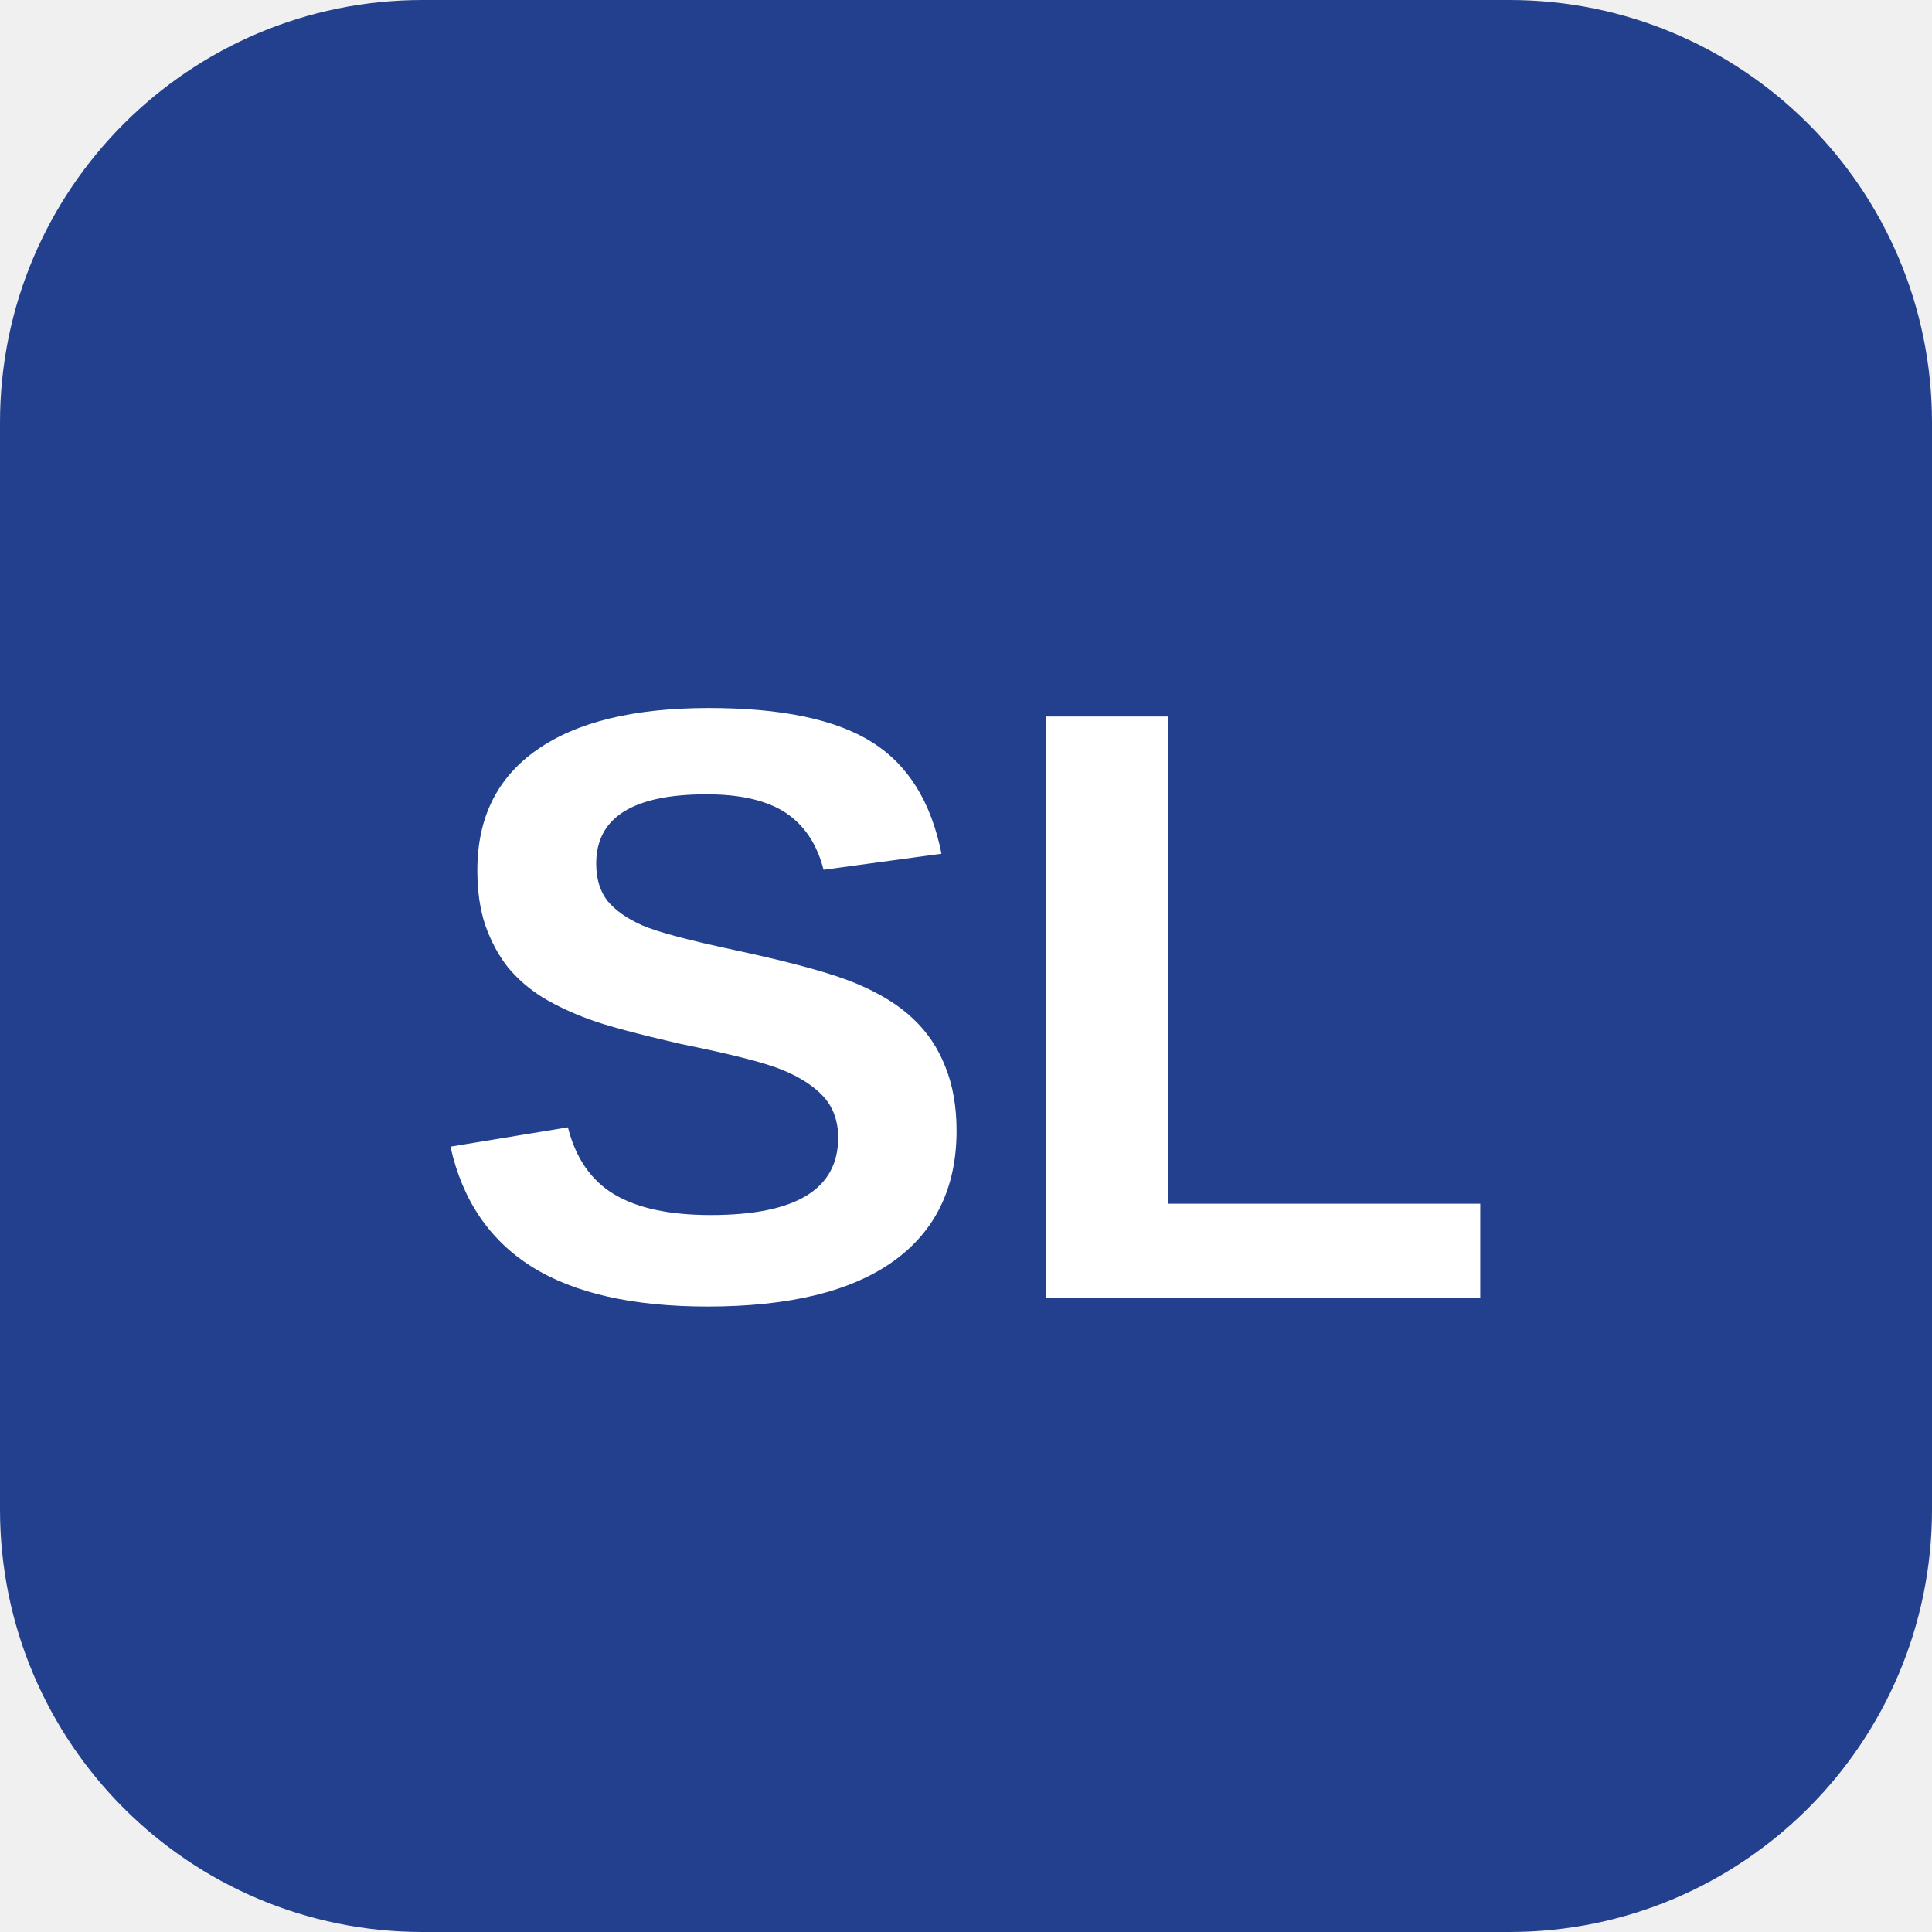
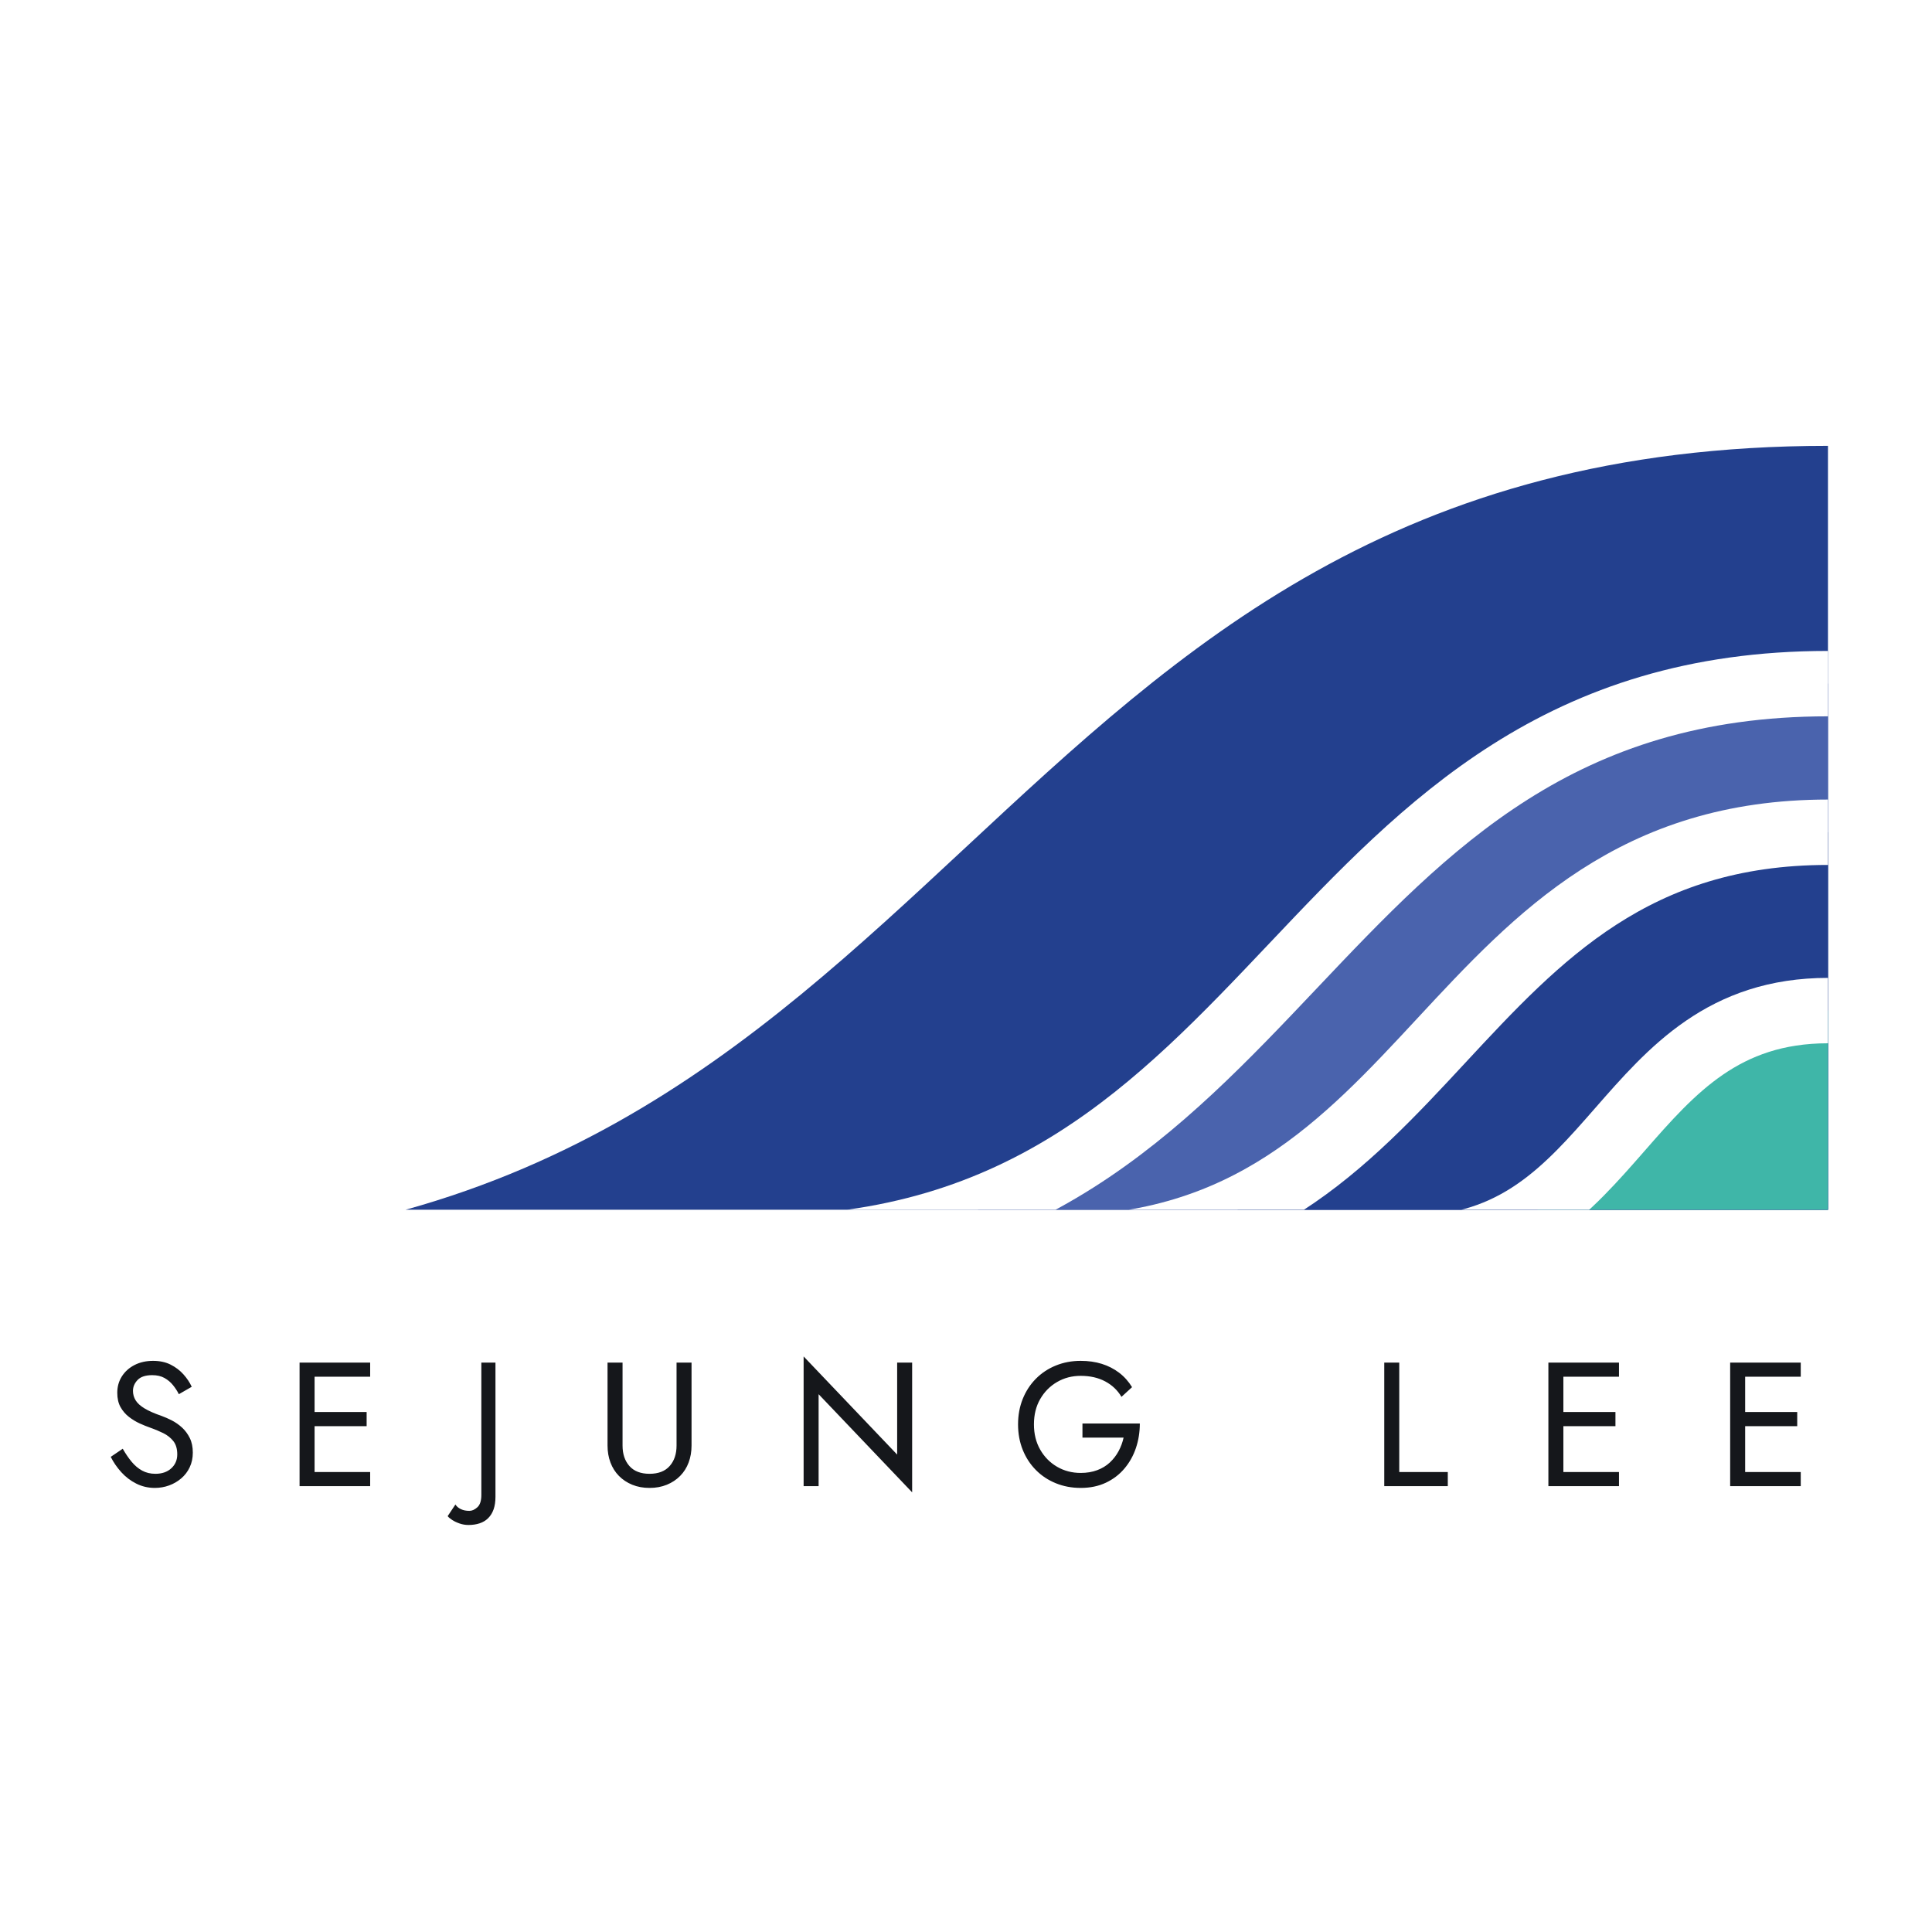
- <svg xmlns="http://www.w3.org/2000/svg" viewBox="0 0 64 64">
-   <rect width="64" height="64" rx="14" fill="#23408e" />
-   <text x="32" y="43" text-anchor="middle" font-family="Arial, Helvetica, sans-serif" font-weight="700" font-size="28" fill="#fff">SL</text>
+ <svg xmlns="http://www.w3.org/2000/svg" viewBox="0.4 -22 104 104">
+   <rect x="0.4" y="-22" width="104" height="104" fill="#ffffff" />
+   <clipPath id="cut">
+     <rect x="0" y="0" width="64" height="30.7" />
+   </clipPath>
+   <g transform="translate(1.2 -6) scale(1.6)">
+     <g clip-path="url(#cut)">
+       <path d="M3 32C32 32 32 5 61 5V32Z" fill="#23408e" />
+       <path d="M25 32C43 32 43 13 61 13V32Z" fill="#4a63ad" />
+       <path d="M0 32H25C43 32 43 13 61 13" fill="none" stroke="#ffffff" stroke-width="2.2" />
+       <path d="M35 32C48 32 48 18 61 18V32Z" fill="#23408e" />
+       <path d="M0 32H35C48 32 48 18 61 18" fill="none" stroke="#ffffff" stroke-width="2.2" />
+       <path d="M47 32C54 32 54 24 61 24V32Z" fill="#3fb6a8" />
+       <path d="M0 32H47C54 32 54 24 61 24" fill="none" stroke="#ffffff" stroke-width="2.2" />
+     </g>
+   </g>
+   <path d="M7.007 55.986 6.361 56.423Q6.58 56.86 6.926 57.245Q7.273 57.63 7.734 57.862Q8.194 58.095 8.736 58.095Q9.135 58.095 9.501 57.962Q9.867 57.829 10.156 57.582Q10.446 57.335 10.612 56.983Q10.779 56.632 10.779 56.195Q10.779 55.739 10.617 55.411Q10.456 55.084 10.204 54.851Q9.952 54.618 9.657 54.466Q9.363 54.314 9.097 54.219Q8.518 54.02 8.18 53.815Q7.843 53.611 7.7 53.378Q7.558 53.145 7.558 52.87Q7.558 52.547 7.805 52.286Q8.052 52.025 8.594 52.025Q8.983 52.025 9.254 52.177Q9.524 52.328 9.715 52.566Q9.905 52.803 10.028 53.05L10.721 52.651Q10.56 52.3 10.275 51.982Q9.99 51.663 9.586 51.459Q9.183 51.255 8.641 51.255Q8.081 51.255 7.644 51.478Q7.207 51.702 6.96 52.091Q6.713 52.48 6.713 52.974Q6.713 53.431 6.888 53.744Q7.064 54.057 7.34 54.271Q7.615 54.485 7.919 54.623Q8.223 54.761 8.47 54.846Q8.85 54.979 9.187 55.145Q9.524 55.312 9.733 55.578Q9.942 55.843 9.942 56.29Q9.942 56.746 9.619 57.041Q9.296 57.335 8.764 57.335Q8.366 57.335 8.052 57.164Q7.739 56.993 7.487 56.689Q7.235 56.385 7.007 55.986Z M16.973 58.0H20.326V57.24H16.973ZM16.973 52.11H20.326V51.35H16.973ZM16.973 54.77H20.136V54.01H16.973ZM16.526 51.35V58.0H17.334V51.35Z M24.915 58.988 24.497 59.615Q24.573 59.71 24.739 59.819Q24.905 59.928 25.138 60.009Q25.371 60.09 25.618 60.09Q25.95 60.09 26.221 60Q26.492 59.91 26.682 59.719Q26.872 59.529 26.972 59.245Q27.071 58.959 27.071 58.57V51.35H26.311V58.475Q26.311 58.941 26.098 59.135Q25.884 59.33 25.665 59.33Q25.409 59.33 25.214 59.24Q25.019 59.15 24.915 58.988Z M33.104 51.35V55.815Q33.104 56.309 33.261 56.727Q33.418 57.145 33.717 57.449Q34.016 57.753 34.434 57.924Q34.852 58.095 35.365 58.095Q35.878 58.095 36.296 57.924Q36.714 57.753 37.013 57.449Q37.313 57.145 37.469 56.727Q37.626 56.309 37.626 55.815V51.35H36.819V55.815Q36.819 56.499 36.448 56.917Q36.078 57.335 35.365 57.335Q34.653 57.335 34.282 56.917Q33.912 56.499 33.912 55.815V51.35Z M48.694 51.35V56.3L43.659 51.017V58.0H44.466V53.05L49.501 58.333V51.35Z M58.669 55.388H60.883Q60.797 55.777 60.612 56.119Q60.427 56.461 60.142 56.727Q59.857 56.993 59.462 57.14Q59.068 57.288 58.574 57.288Q57.871 57.288 57.301 56.955Q56.731 56.623 56.394 56.034Q56.057 55.444 56.057 54.675Q56.057 53.896 56.394 53.312Q56.731 52.727 57.301 52.395Q57.871 52.062 58.574 52.062Q59.334 52.062 59.895 52.362Q60.455 52.661 60.769 53.193L61.339 52.671Q61.054 52.205 60.64 51.892Q60.227 51.578 59.709 51.416Q59.192 51.255 58.574 51.255Q57.852 51.255 57.235 51.507Q56.617 51.758 56.161 52.219Q55.705 52.68 55.453 53.307Q55.202 53.934 55.202 54.675Q55.202 55.416 55.453 56.043Q55.705 56.67 56.161 57.131Q56.617 57.592 57.235 57.843Q57.852 58.095 58.574 58.095Q59.334 58.095 59.928 57.815Q60.522 57.535 60.93 57.05Q61.339 56.566 61.548 55.943Q61.757 55.321 61.757 54.627H58.669Z M74.915 51.35V58.0H78.335V57.24H75.722V51.35Z M84.196 58.0H87.55V57.24H84.196ZM84.196 52.11H87.55V51.35H84.196ZM84.196 54.77H87.36V54.01H84.196ZM83.75 51.35V58.0H84.557V51.35Z M93.981 58.0H97.335V57.24H93.981ZM93.981 52.11H97.335V51.35H93.981ZM93.981 54.77H97.145V54.01H93.981ZM93.535 51.35V58.0H94.342V51.35Z" fill="#15171b" />
</svg>
